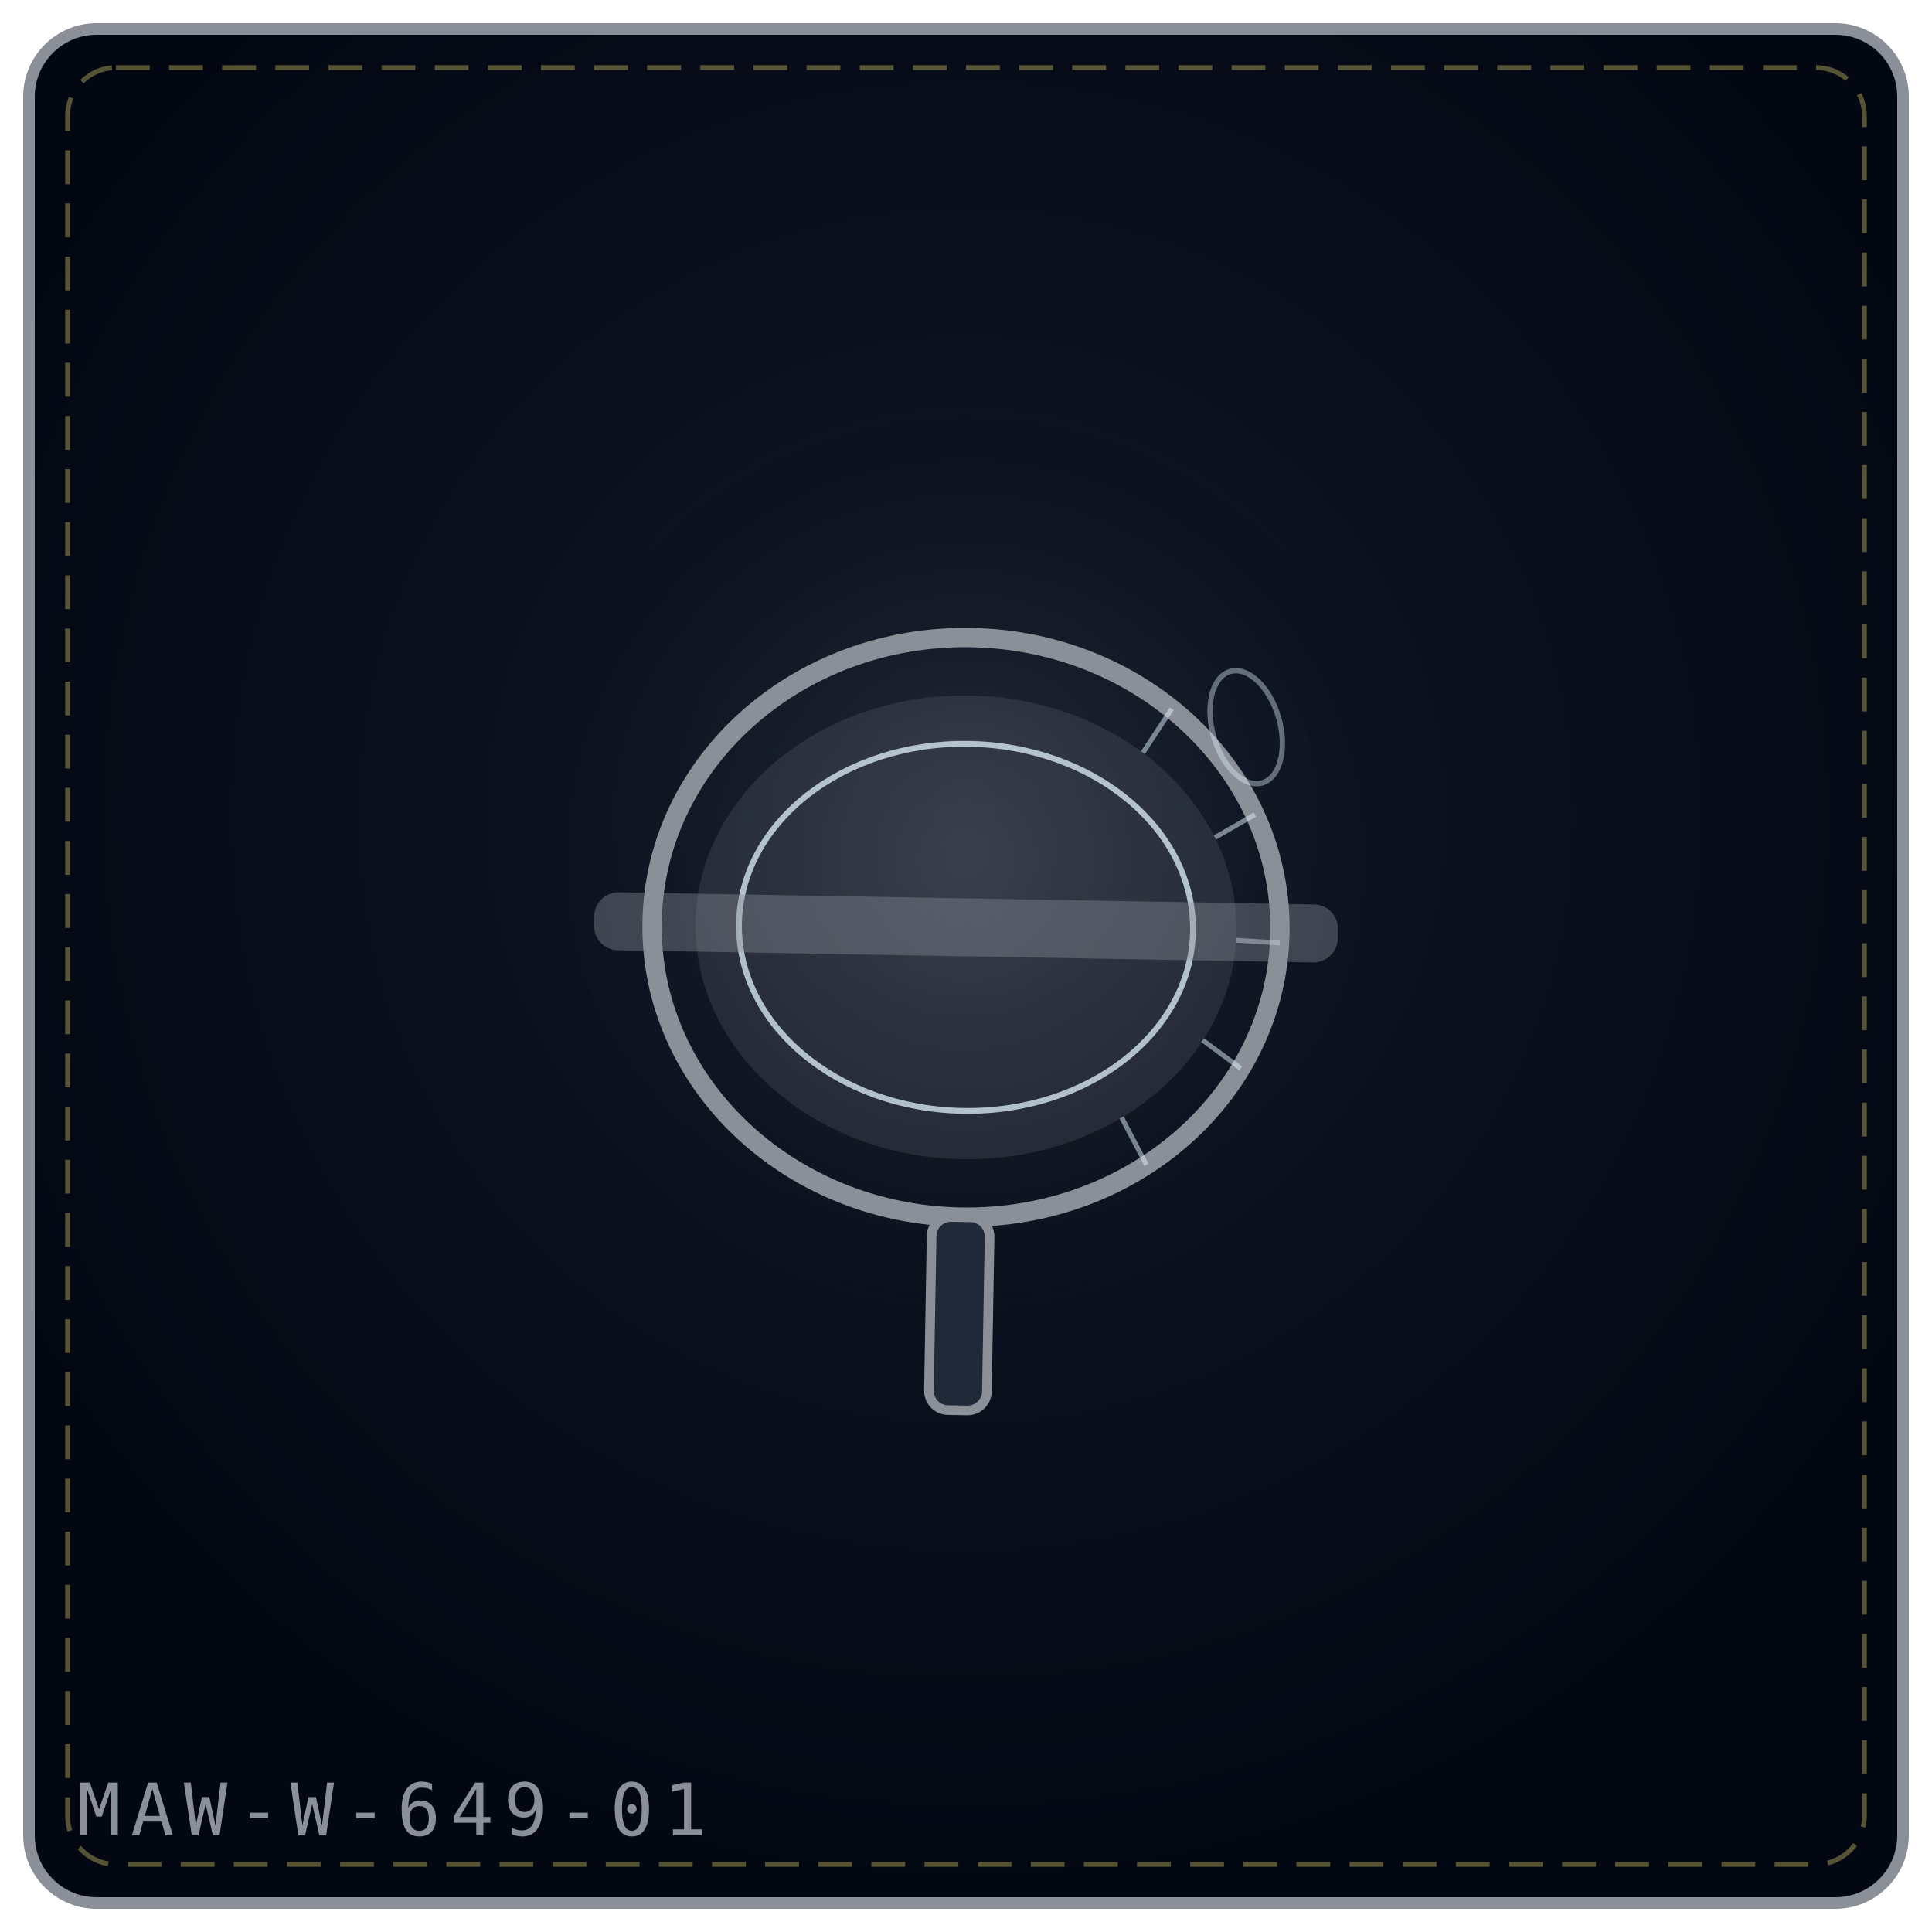
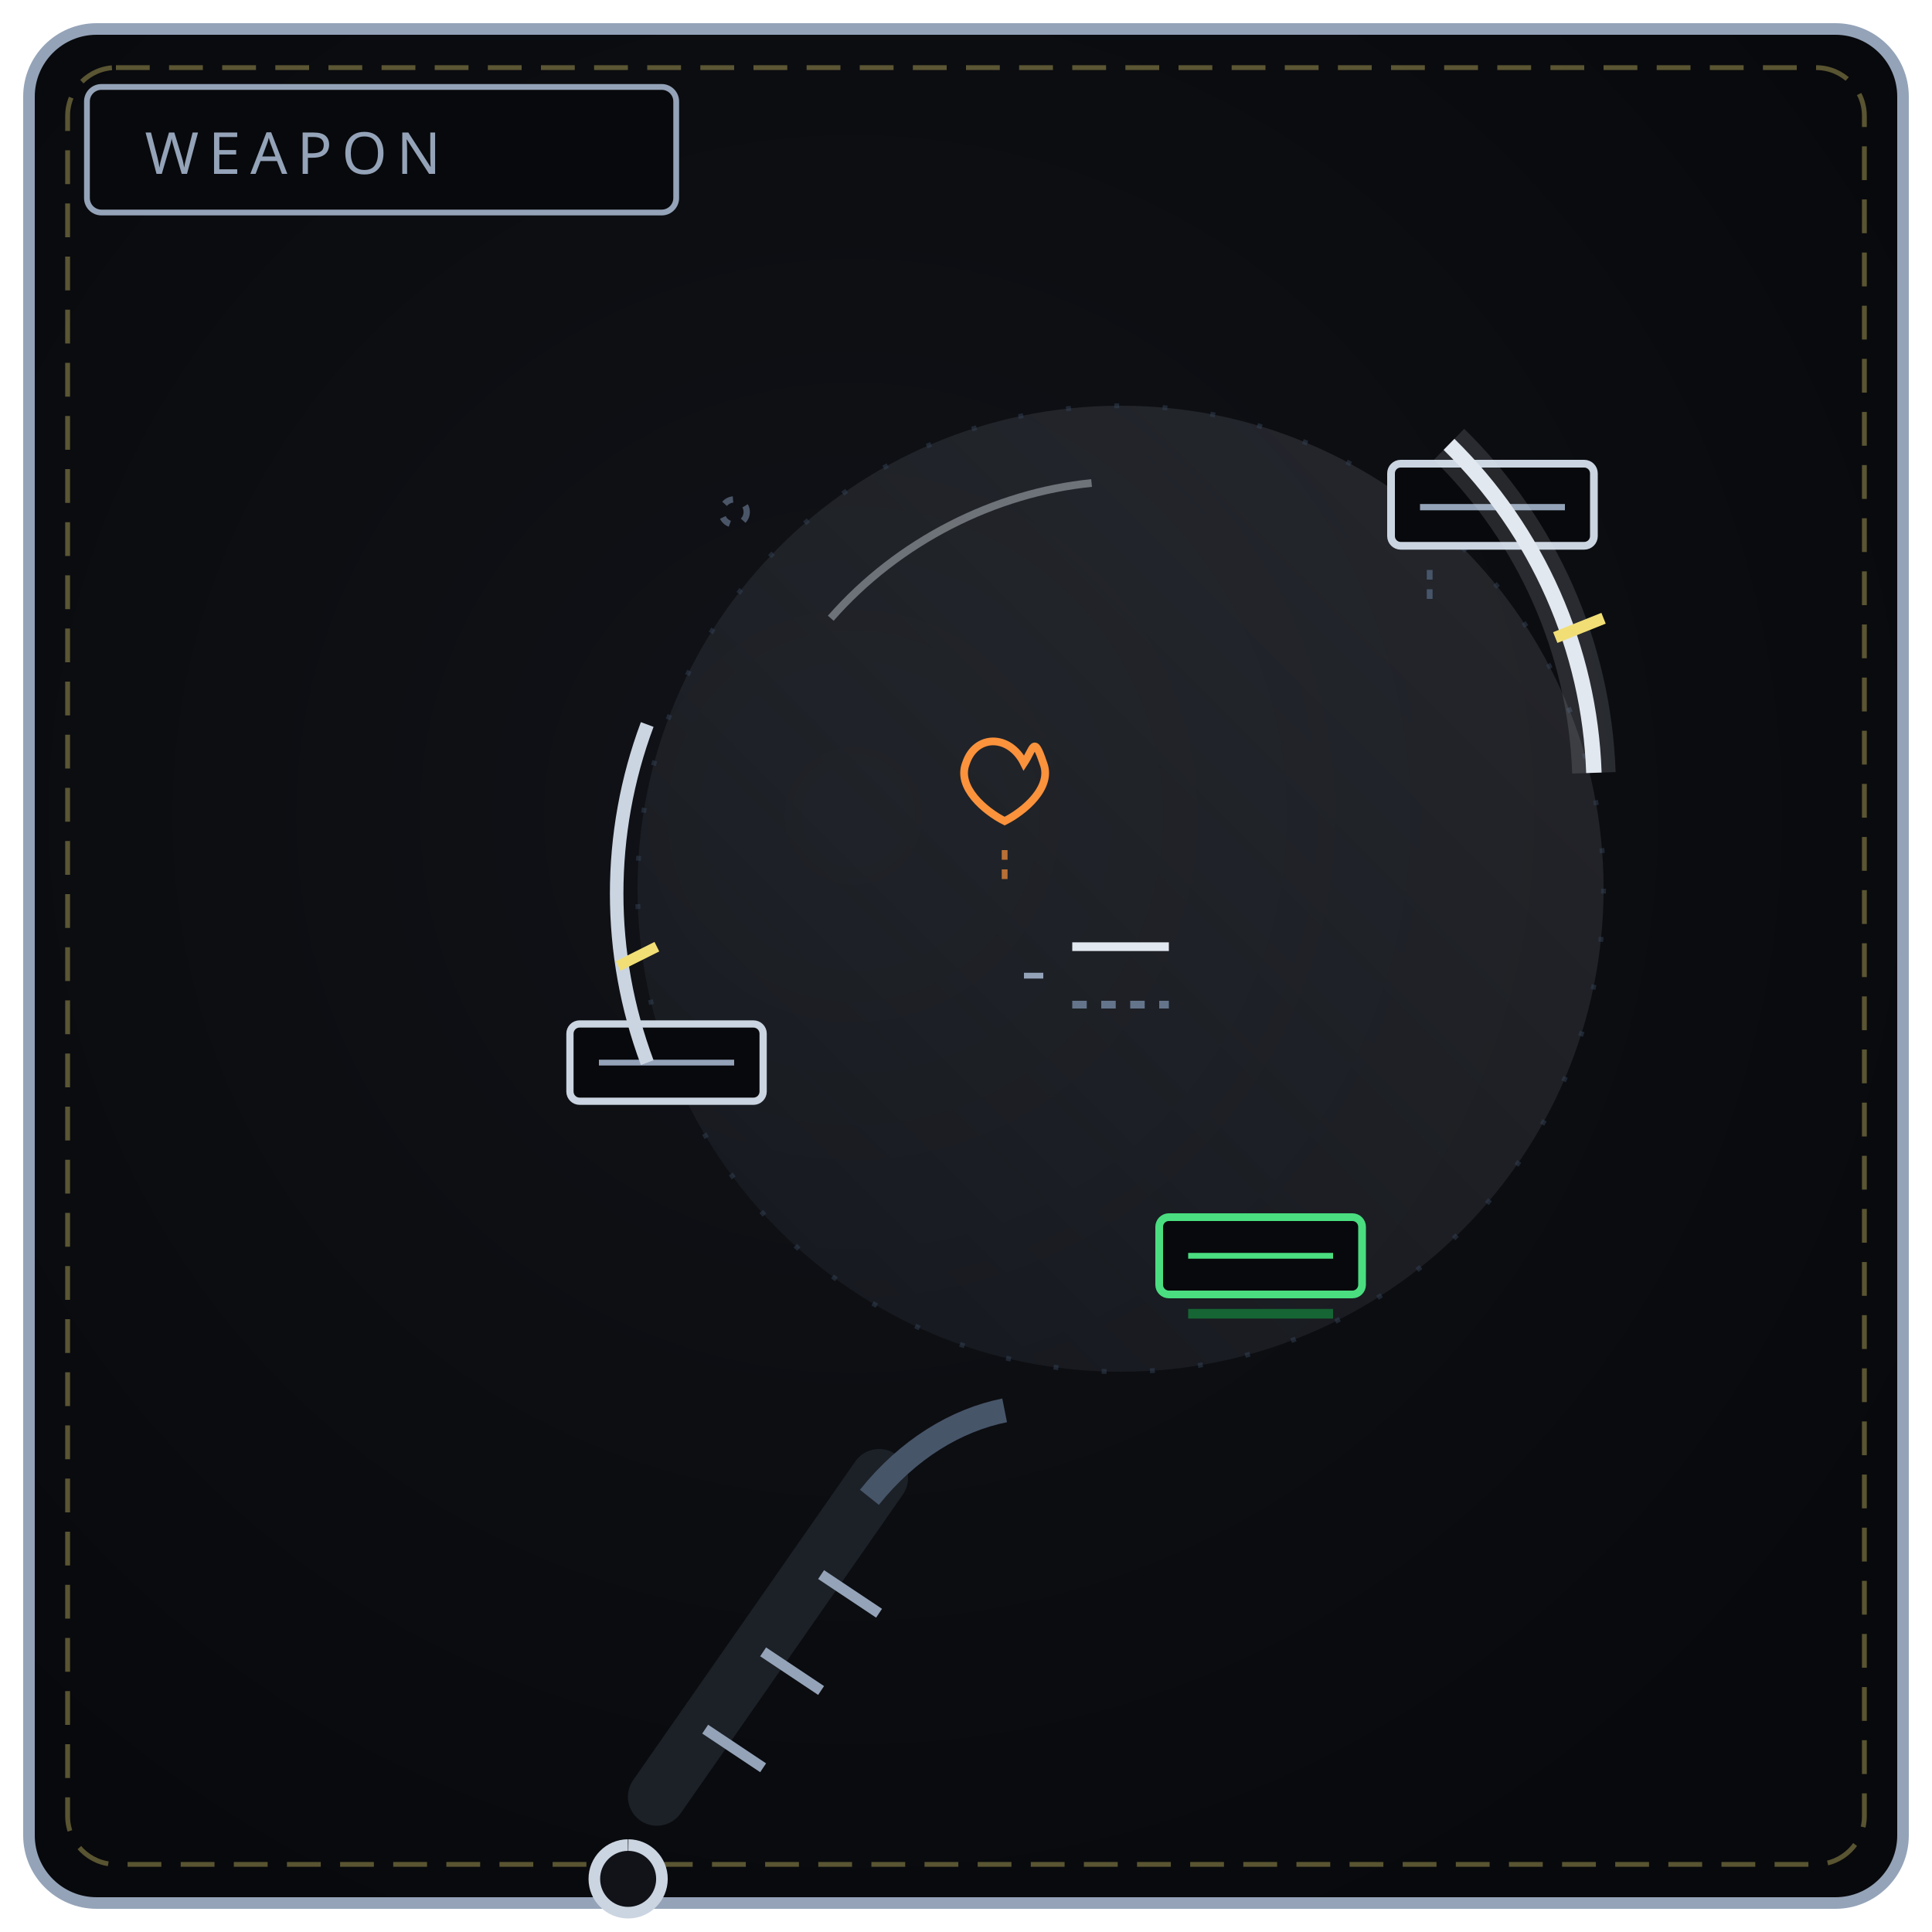
<svg xmlns="http://www.w3.org/2000/svg" viewBox="0 0 400 400" width="100%" height="100%" role="img" aria-label="THE MISSING LENS">
  <defs>
-     <radialGradient id="bgbc0c0b" cx="50%" cy="42%" r="58%">
-       <stop offset="0%" stop-color="#111827" />
-       <stop offset="100%" stop-color="#030712" />
+     <radialGradient id="bw649" cx="44%" cy="42%" r="66%">
+       <stop offset="0%" stop-color="#111318" />
+       <stop offset="100%" stop-color="#08090c" />
    </radialGradient>
-     <radialGradient id="glbc0c0b" cx="50%" cy="46%" r="42%">
-       <stop offset="0%" stop-color="#8a8f98" stop-opacity=".2" />
-       <stop offset="100%" stop-color="#000" stop-opacity="0" />
-     </radialGradient>
+     <linearGradient id="bl649" x1="0" y1="1" x2="1" y2="0">
+       <stop offset="0" stop-color="#475569" />
+       <stop offset="1" stop-color="#e2e8f0" />
+     </linearGradient>
  </defs>
-   <rect x="6" y="6" width="388" height="388" rx="14" fill="url(#bgbc0c0b)" stroke="#8a8f98" stroke-width="2.4" />
+   <rect x="6" y="6" width="388" height="388" rx="14" fill="url(#bw649)" stroke="#94a3b8" stroke-width="2.4" />
  <rect x="14" y="14" width="372" height="372" rx="10" fill="none" stroke="#f1df76" stroke-width="1" stroke-dasharray="7 4" opacity=".35" />
-   <circle cx="200" cy="188" r="127" fill="url(#glbc0c0b)" />
-   <g transform="rotate(1 200.0 192.0)">
-     <ellipse cx="200.0" cy="192.0" rx="65.0" ry="60.0" fill="none" stroke="#8a8f98" stroke-width="4" />
-     <ellipse cx="200.0" cy="192.0" rx="56.0" ry="48.0" fill="#8a8f98" fill-opacity=".18" />
-     <ellipse cx="200.0" cy="192.0" rx="47.0" ry="38.0" fill="none" stroke="#e0f2fe" stroke-width="1.2" opacity=".75" />
-     <path d="M241.8 146.0 L236.0 155.2" stroke="#e0f2fe" stroke-width="1" opacity=".5" />
-     <path d="M259.4 167.6 L251.2 172.5" stroke="#e0f2fe" stroke-width="1" opacity=".5" />
-     <path d="M265.0 194.1 L256.0 193.7" stroke="#e0f2fe" stroke-width="1" opacity=".5" />
-     <path d="M257.4 220.2 L249.4 214.5" stroke="#e0f2fe" stroke-width="1" opacity=".5" />
-     <path d="M238.2 240.5 L232.9 230.8" stroke="#e0f2fe" stroke-width="1" opacity=".5" />
-     <rect x="123.0" y="186.0" width="154.0" height="12" rx="5" fill="#8a8f98" fill-opacity=".4" />
-     <rect x="194.0" y="252.0" width="12" height="40.0" rx="4" fill="#1f2937" stroke="#8a8f98" stroke-width="2" />
-   </g>
-   <g transform="rotate(-16 258.0 136.0)">
-     <ellipse cx="254.0" cy="150.0" rx="7" ry="12" fill="none" stroke="#e0f2fe" stroke-width="1.1" opacity=".4" />
-   </g>
-   <text x="16" y="380" font-family="monospace" font-size="15" letter-spacing="2" fill="#8a8f98">MAW-W-649-01</text>
+   <rect x="18" y="18" width="122" height="26" rx="3" fill="#08090c" stroke="#94a3b8" stroke-width="1.2" />
+   <text x="30" y="36" fill="#94a3b8" font-family="Impact, Arial Black, sans-serif" font-size="12" letter-spacing="2">WEAPON</text>
+   <path d="M136 372 L182 306" stroke="#1c2128" stroke-width="12" stroke-linecap="round" />
+   <path d="M146 358 L158 366 M158 342 L170 350 M170 326 L182 334" stroke="#94a3b8" stroke-width="2.2" />
+   <path d="M130 382 a7 7 0 1 0 .1 0" fill="#111318" stroke="#cbd5e1" stroke-width="2.4" />
+   <path d="M180 310 C 188 300, 198 294, 208 292" fill="none" stroke="#475569" stroke-width="5" />
+   <circle cx="232" cy="184" r="100" fill="url(#bl649)" fill-opacity=".12" />
+   <circle cx="232" cy="184" r="100" fill="none" stroke="#334155" stroke-width="1" stroke-dasharray="1 9" opacity=".5" />
+   <path d="M172 128 C 186 112, 206 102, 226 100" fill="none" stroke="#e2e8f0" stroke-width="1.6" opacity=".4" />
+   <rect x="288" y="96" width="42" height="17" rx="2" fill="#08090c" stroke="#cbd5e1" stroke-width="1.6" />
+   <path d="M294 105 L324 105" stroke="#94a3b8" stroke-width="1.3" />
+   <path d="M296 118 L296 126" stroke="#475569" stroke-width="1.2" stroke-dasharray="2 2" />
+   <path d="M300 92 A 100 100 0 0 1 330 160" fill="none" stroke="#e2e8f0" stroke-width="3.2" />
+   <path d="M300 92 A 100 100 0 0 1 330 160" fill="none" stroke="#e2e8f0" stroke-width="9" opacity=".14" />
+   <path d="M322 132 L332 128" stroke="#f1df76" stroke-width="2.4" />
+   <rect x="118" y="212" width="40" height="16" rx="2" fill="#08090c" stroke="#cbd5e1" stroke-width="1.5" />
+   <path d="M124 220 L152 220" stroke="#94a3b8" stroke-width="1.2" />
+   <path d="M134 150 A 100 100 0 0 0 134 220" fill="none" stroke="#cbd5e1" stroke-width="2.8" />
+   <path d="M136 196 L128 200" stroke="#f1df76" stroke-width="2.2" />
+   <rect x="240" y="252" width="42" height="16" rx="2" fill="#08090c" stroke="#4ade80" stroke-width="1.6" />
+   <path d="M246 260 L276 260" stroke="#4ade80" stroke-width="1.2" />
+   <path d="M246 272 L276 272" stroke="#166534" stroke-width="2" />
+   <path d="M212 158 C 209 152, 202 152, 200 158 C 198 163, 204 168, 208 170 C 212 168, 218 163, 216 158 C 214 152, 214 155, 212 158 Z" fill="none" stroke="#fb923c" stroke-width="1.6" />
+   <path d="M208 176 L208 184" stroke="#fb923c" stroke-width="1.2" stroke-dasharray="2 2" opacity=".7" />
+   <path d="M222 196 L242 196" stroke="#e2e8f0" stroke-width="1.8" />
+   <path d="M222 208 L242 208" stroke="#64748b" stroke-width="1.6" stroke-dasharray="3 3" />
+   <path d="M216 202 L212 202" stroke="#94a3b8" stroke-width="1.2" />
+   <circle cx="152" cy="106" r="2.6" fill="none" stroke="#64748b" stroke-width="1.3" stroke-dasharray="2 3" opacity=".7" />
</svg>
